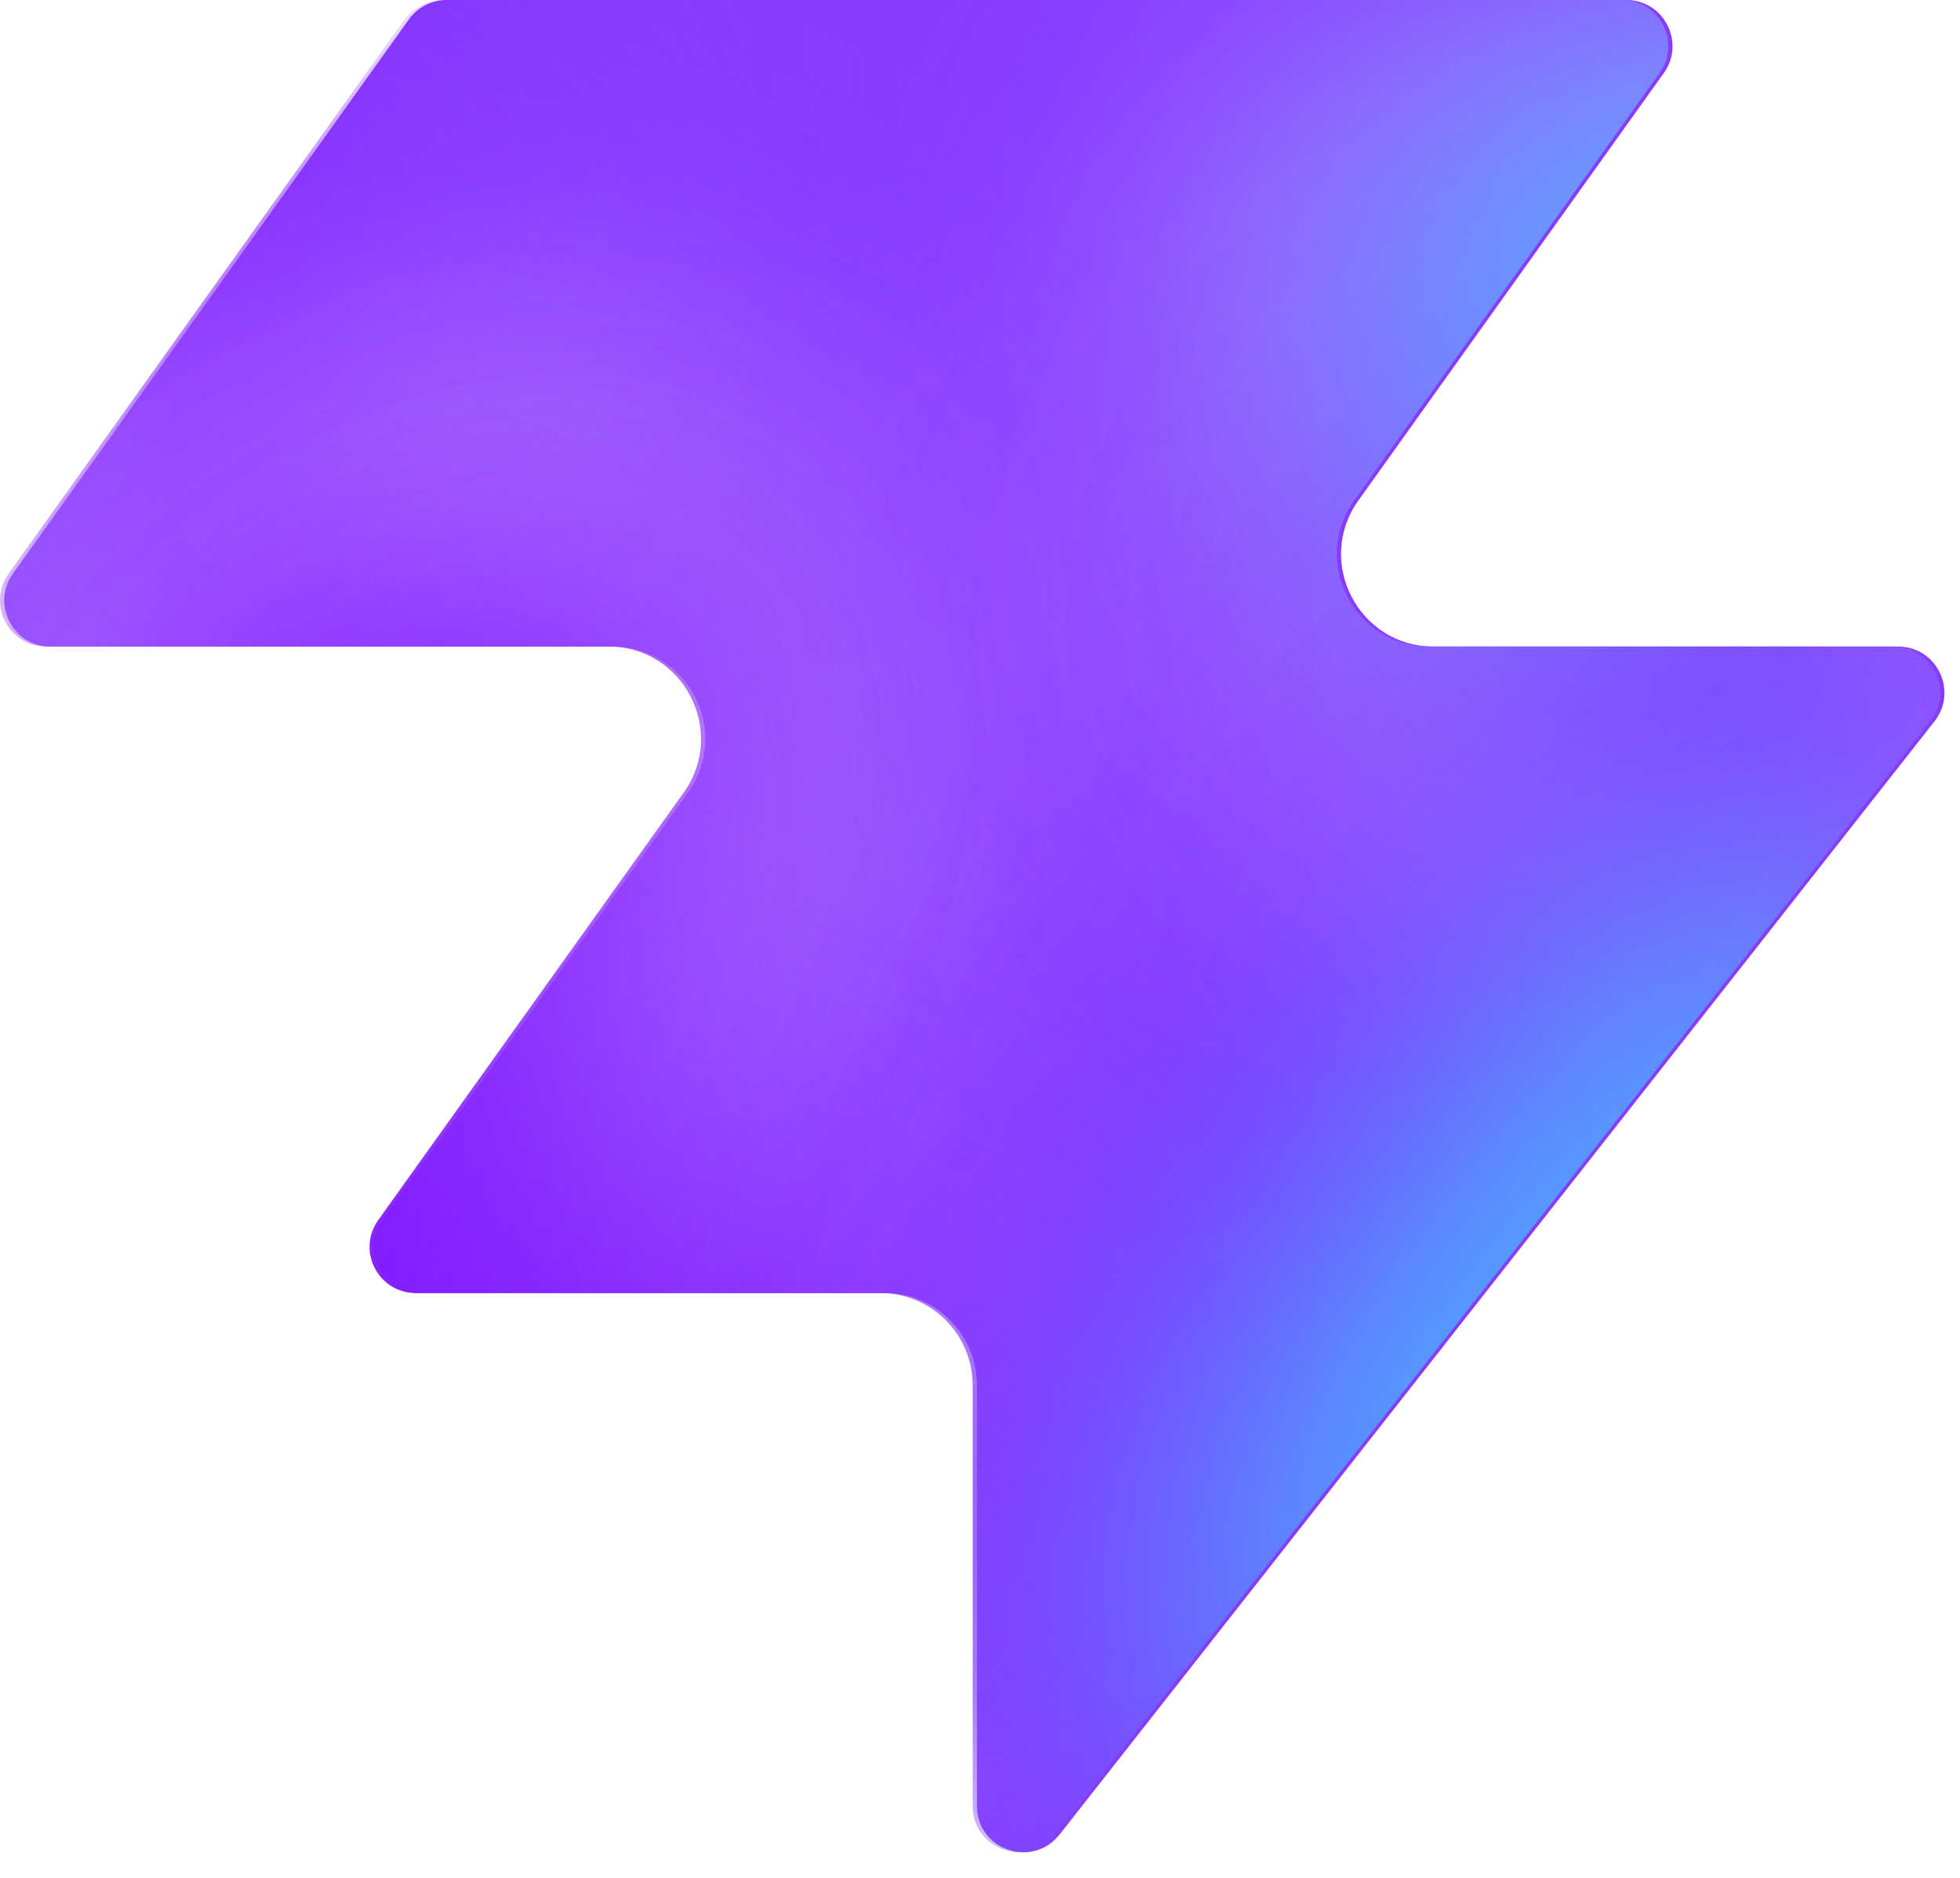
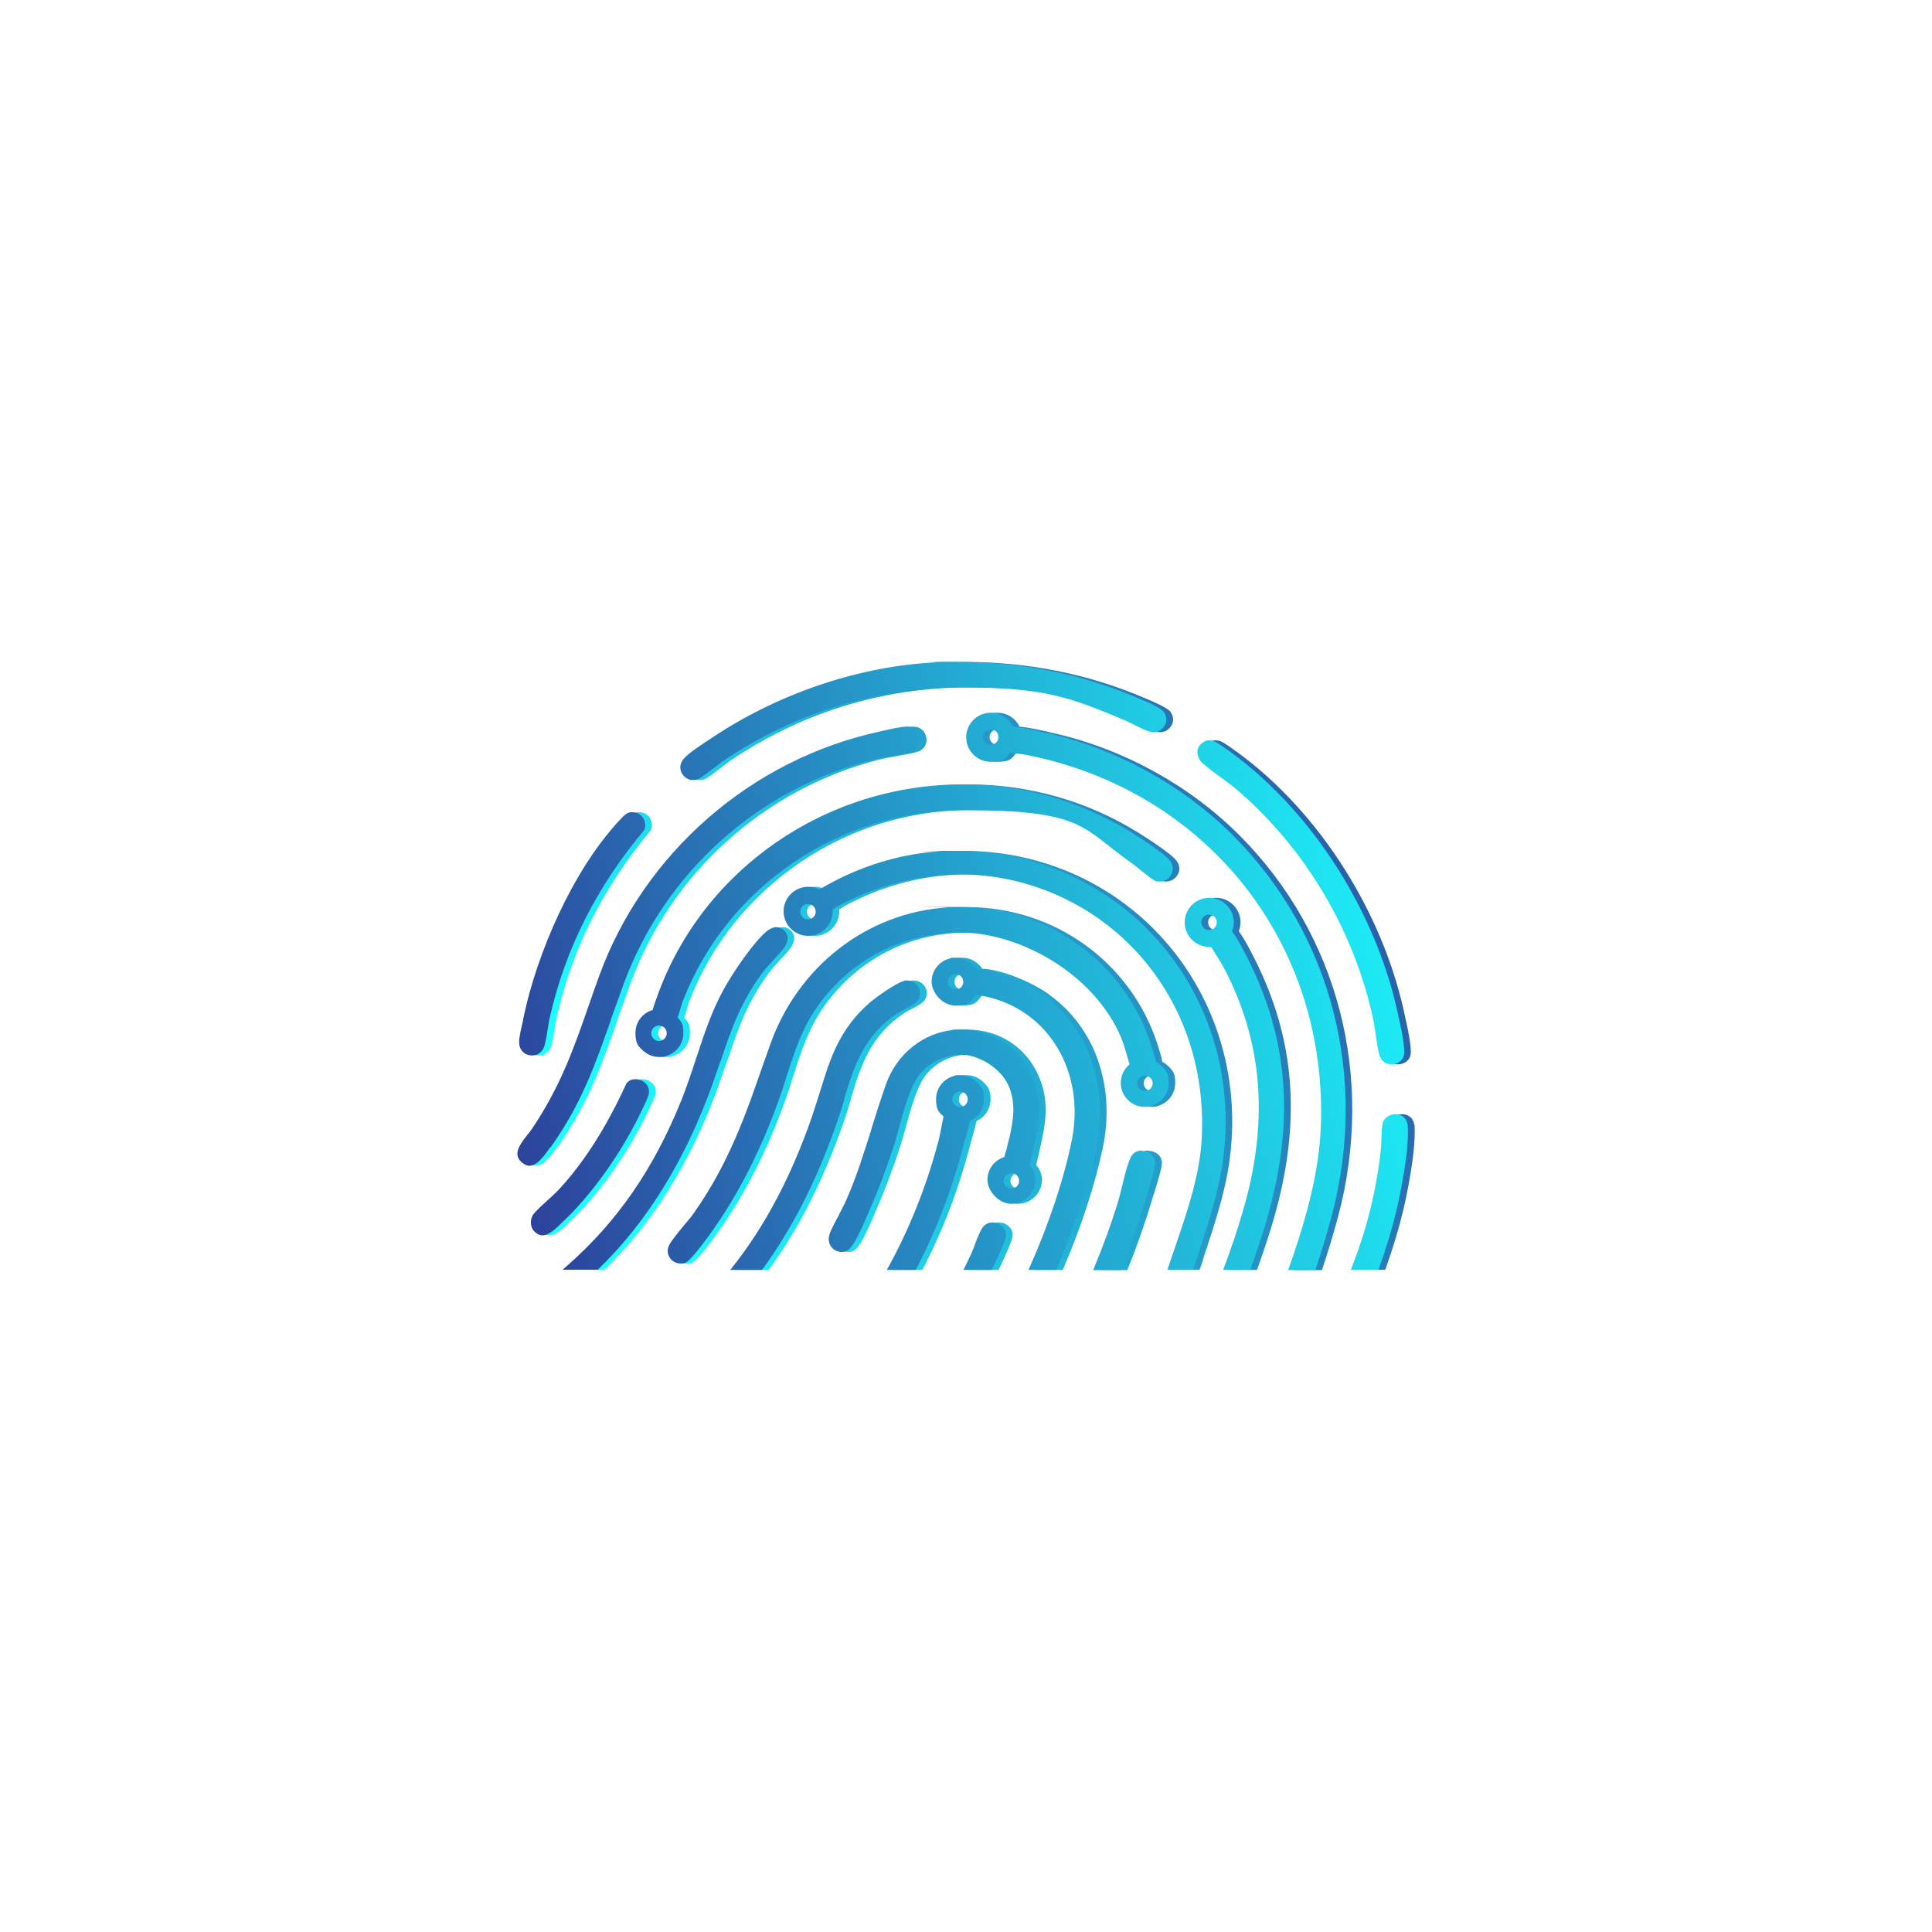
- <svg xmlns="http://www.w3.org/2000/svg" width="48" height="46" fill="none" viewBox="0 0 48 46">
-   <path fill="#863bff" d="M25.946 44.938c-.664.845-2.021.375-2.021-.698V33.937a2.26 2.26 0 0 0-2.262-2.262H10.287c-.92 0-1.456-1.04-.92-1.788l7.48-10.471c1.07-1.497 0-3.578-1.842-3.578H1.237c-.92 0-1.456-1.04-.92-1.788L10.013.474c.214-.297.556-.474.92-.474h28.894c.92 0 1.456 1.04.92 1.788l-7.48 10.471c-1.07 1.498 0 3.579 1.842 3.579h11.377c.943 0 1.473 1.088.89 1.83L25.947 44.94z" style="fill:#863bff;fill:color(display-p3 .525 .23 1);fill-opacity:1" />
-   <mask id="a" width="48" height="46" x="0" y="0" maskUnits="userSpaceOnUse" style="mask-type:alpha">
-     <path fill="#000" d="M25.842 44.938c-.664.844-2.021.375-2.021-.698V33.937a2.26 2.26 0 0 0-2.262-2.262H10.183c-.92 0-1.456-1.04-.92-1.788l7.48-10.471c1.07-1.498 0-3.579-1.842-3.579H1.133c-.92 0-1.456-1.04-.92-1.787L9.91.473c.214-.297.556-.474.92-.474h28.894c.92 0 1.456 1.04.92 1.788l-7.48 10.471c-1.07 1.498 0 3.578 1.842 3.578h11.377c.943 0 1.473 1.088.89 1.832L25.843 44.94z" style="fill:#000;fill-opacity:1" />
-   </mask>
-   <g mask="url(#a)">
-     <g filter="url(#b)">
-       <ellipse cx="5.508" cy="14.704" fill="#ede6ff" rx="5.508" ry="14.704" style="fill:#ede6ff;fill:color(display-p3 .927 .903 1);fill-opacity:1" transform="matrix(.00324 1 1 -.00324 -4.47 31.516)" />
-     </g>
-     <g filter="url(#c)">
-       <ellipse cx="10.399" cy="29.851" fill="#ede6ff" rx="10.399" ry="29.851" style="fill:#ede6ff;fill:color(display-p3 .927 .903 1);fill-opacity:1" transform="matrix(.00324 1 1 -.00324 -39.328 7.883)" />
-     </g>
-     <g filter="url(#d)">
-       <ellipse cx="5.508" cy="30.487" fill="#7e14ff" rx="5.508" ry="30.487" style="fill:#7e14ff;fill:color(display-p3 .492 .077 1);fill-opacity:1" transform="rotate(89.814 -25.913 -14.639)scale(1 -1)" />
-     </g>
-     <g filter="url(#e)">
-       <ellipse cx="5.508" cy="30.599" fill="#7e14ff" rx="5.508" ry="30.599" style="fill:#7e14ff;fill:color(display-p3 .492 .077 1);fill-opacity:1" transform="rotate(89.814 -32.644 -3.334)scale(1 -1)" />
-     </g>
-     <g filter="url(#f)">
-       <ellipse cx="5.508" cy="30.599" fill="#7e14ff" rx="5.508" ry="30.599" style="fill:#7e14ff;fill:color(display-p3 .492 .077 1);fill-opacity:1" transform="matrix(.00324 1 1 -.00324 -34.34 30.47)" />
-     </g>
-     <g filter="url(#g)">
-       <ellipse cx="14.072" cy="22.078" fill="#ede6ff" rx="14.072" ry="22.078" style="fill:#ede6ff;fill:color(display-p3 .927 .903 1);fill-opacity:1" transform="rotate(93.35 24.506 48.493)scale(-1 1)" />
-     </g>
-     <g filter="url(#h)">
-       <ellipse cx="3.47" cy="21.501" fill="#7e14ff" rx="3.47" ry="21.501" style="fill:#7e14ff;fill:color(display-p3 .492 .077 1);fill-opacity:1" transform="rotate(89.009 28.708 47.59)scale(-1 1)" />
-     </g>
-     <g filter="url(#i)">
-       <ellipse cx="3.47" cy="21.501" fill="#7e14ff" rx="3.47" ry="21.501" style="fill:#7e14ff;fill:color(display-p3 .492 .077 1);fill-opacity:1" transform="rotate(89.009 28.708 47.59)scale(-1 1)" />
-     </g>
-     <g filter="url(#j)">
-       <ellipse cx=".387" cy="8.972" fill="#7e14ff" rx="4.407" ry="29.108" style="fill:#7e14ff;fill:color(display-p3 .492 .077 1);fill-opacity:1" transform="rotate(39.51 .387 8.972)" />
-     </g>
-     <g filter="url(#k)">
-       <ellipse cx="47.523" cy="-6.092" fill="#7e14ff" rx="4.407" ry="29.108" style="fill:#7e14ff;fill:color(display-p3 .492 .077 1);fill-opacity:1" transform="rotate(37.892 47.523 -6.092)" />
-     </g>
-     <g filter="url(#l)">
-       <ellipse cx="41.412" cy="6.333" fill="#47bfff" rx="5.971" ry="9.665" style="fill:#47bfff;fill:color(display-p3 .28 .748 1);fill-opacity:1" transform="rotate(37.892 41.412 6.333)" />
-     </g>
-     <g filter="url(#m)">
-       <ellipse cx="-1.879" cy="38.332" fill="#7e14ff" rx="4.407" ry="29.108" style="fill:#7e14ff;fill:color(display-p3 .492 .077 1);fill-opacity:1" transform="rotate(37.892 -1.88 38.332)" />
-     </g>
-     <g filter="url(#n)">
-       <ellipse cx="-1.879" cy="38.332" fill="#7e14ff" rx="4.407" ry="29.108" style="fill:#7e14ff;fill:color(display-p3 .492 .077 1);fill-opacity:1" transform="rotate(37.892 -1.88 38.332)" />
-     </g>
-     <g filter="url(#o)">
-       <ellipse cx="35.651" cy="29.907" fill="#7e14ff" rx="4.407" ry="29.108" style="fill:#7e14ff;fill:color(display-p3 .492 .077 1);fill-opacity:1" transform="rotate(37.892 35.651 29.907)" />
-     </g>
-     <g filter="url(#p)">
-       <ellipse cx="38.418" cy="32.4" fill="#47bfff" rx="5.971" ry="15.297" style="fill:#47bfff;fill:color(display-p3 .28 .748 1);fill-opacity:1" transform="rotate(37.892 38.418 32.4)" />
-     </g>
+ <svg xmlns="http://www.w3.org/2000/svg" xmlns:xlink="http://www.w3.org/1999/xlink" id="Layer_1" version="1.1" viewBox="0 0 1000 1000">
+   <defs>
+     <style>
+       .st0 {
+         fill: url(#Waves);
+       }
+ 
+       .st1 {
+         fill: url(#Waves1);
+       }
+ 
+       .st2 {
+         fill: url(#Waves6);
+       }
+ 
+       .st3 {
+         fill: url(#Waves7);
+       }
+ 
+       .st4 {
+         fill: url(#Waves8);
+       }
+ 
+       .st5 {
+         fill: url(#Waves9);
+       }
+ 
+       .st6 {
+         fill: url(#Waves2);
+       }
+ 
+       .st7 {
+         fill: url(#Waves3);
+       }
+ 
+       .st8 {
+         fill: url(#Waves4);
+       }
+ 
+       .st9 {
+         fill: url(#Waves5);
+       }
+ 
+       .st10 {
+         fill: url(#Waves13);
+       }
+ 
+       .st11 {
+         fill: url(#Waves12);
+       }
+ 
+       .st12 {
+         fill: url(#Waves15);
+       }
+ 
+       .st13 {
+         fill: url(#Waves14);
+       }
+ 
+       .st14 {
+         fill: url(#Waves11);
+       }
+ 
+       .st15 {
+         fill: url(#Waves10);
+       }
+ 
+       .st16 {
+         fill: url(#Waves17);
+       }
+ 
+       .st17 {
+         fill: url(#Waves16);
+       }
+ 
+       .st18 {
+         fill: url(#Waves19);
+       }
+ 
+       .st19 {
+         fill: url(#Waves18);
+       }
+ 
+       .st20 {
+         fill: url(#Waves28);
+       }
+ 
+       .st21 {
+         fill: url(#Waves27);
+       }
+ 
+       .st22 {
+         fill: url(#Waves26);
+       }
+ 
+       .st23 {
+         fill: url(#Waves25);
+       }
+ 
+       .st24 {
+         fill: url(#Waves24);
+       }
+ 
+       .st25 {
+         fill: url(#Waves34);
+       }
+ 
+       .st26 {
+         fill: url(#Waves35);
+       }
+ 
+       .st27 {
+         fill: url(#Waves29);
+       }
+ 
+       .st28 {
+         fill: url(#Waves20);
+       }
+ 
+       .st29 {
+         fill: url(#Waves23);
+       }
+ 
+       .st30 {
+         fill: url(#Waves22);
+       }
+ 
+       .st31 {
+         fill: url(#Waves21);
+       }
+ 
+       .st32 {
+         fill: url(#Waves31);
+       }
+ 
+       .st33 {
+         fill: url(#Waves30);
+       }
+ 
+       .st34 {
+         fill: url(#Waves33);
+       }
+ 
+       .st35 {
+         fill: url(#Waves32);
+       }
+     </style>
+     <linearGradient id="Waves" x1="817.1" y1="412.9" x2="333.6" y2="634.8" gradientUnits="userSpaceOnUse">
+       <stop offset="0" stop-color="#2e3192" />
+       <stop offset="1" stop-color="#1bffff" />
+     </linearGradient>
+     <linearGradient id="Waves1" data-name="Waves" x1="809.7" y1="396.8" x2="326.2" y2="618.7" xlink:href="#Waves" />
+     <linearGradient id="Waves2" data-name="Waves" x1="774.9" y1="321" x2="291.5" y2="543" xlink:href="#Waves" />
+     <linearGradient id="Waves3" data-name="Waves" x1="767.8" y1="305.5" x2="284.3" y2="527.5" xlink:href="#Waves" />
+     <linearGradient id="Waves4" data-name="Waves" x1="814.8" y1="407.8" x2="331.3" y2="629.8" xlink:href="#Waves" />
+     <linearGradient id="Waves5" data-name="Waves" x1="746.8" y1="259.7" x2="263.3" y2="481.6" xlink:href="#Waves" />
+     <linearGradient id="Waves6" data-name="Waves" x1="842.2" y1="467.5" x2="358.7" y2="689.5" xlink:href="#Waves" />
+     <linearGradient id="Waves7" data-name="Waves" x1="827.9" y1="436.4" x2="344.5" y2="658.4" xlink:href="#Waves" />
+     <linearGradient id="Waves8" data-name="Waves" x1="858.2" y1="502.5" x2="374.8" y2="724.4" xlink:href="#Waves" />
+     <linearGradient id="Waves9" data-name="Waves" x1="813.2" y1="404.3" x2="329.7" y2="626.3" xlink:href="#Waves" />
+     <linearGradient id="Waves10" data-name="Waves" x1="852.8" y1="490.6" x2="369.3" y2="712.5" xlink:href="#Waves" />
+     <linearGradient id="Waves11" data-name="Waves" x1="754.7" y1="276.9" x2="271.2" y2="498.9" xlink:href="#Waves" />
+     <linearGradient id="Waves12" data-name="Waves" x1="877.7" y1="544.8" x2="394.2" y2="766.8" xlink:href="#Waves" />
+     <linearGradient id="Waves13" data-name="Waves" x1="799.1" y1="373.7" x2="315.7" y2="595.7" xlink:href="#Waves" />
+     <linearGradient id="Waves14" data-name="Waves" x1="826.5" y1="433.4" x2="343.1" y2="655.4" xlink:href="#Waves" />
+     <linearGradient id="Waves15" data-name="Waves" x1="833.3" y1="448.2" x2="349.9" y2="670.2" xlink:href="#Waves" />
+     <linearGradient id="Waves16" data-name="Waves" x1="820.4" y1="420.2" x2="337" y2="642.1" xlink:href="#Waves" />
+     <linearGradient id="Waves17" data-name="Waves" x1="796.3" y1="367.6" x2="312.8" y2="589.5" xlink:href="#Waves" />
+     <linearGradient id="Waves18" data-name="Waves" x1="220.5" y1="612.5" x2="767.8" y2="467.6" xlink:href="#Waves" />
+     <linearGradient id="Waves19" data-name="Waves" x1="221" y1="614.2" x2="768.3" y2="469.3" xlink:href="#Waves" />
+     <linearGradient id="Waves20" data-name="Waves" x1="199.3" y1="532.3" x2="746.6" y2="387.4" xlink:href="#Waves" />
+     <linearGradient id="Waves21" data-name="Waves" x1="200" y1="534.9" x2="747.3" y2="389.9" xlink:href="#Waves" />
+     <linearGradient id="Waves22" data-name="Waves" x1="226.9" y1="636.6" x2="774.2" y2="491.6" xlink:href="#Waves" />
+     <linearGradient id="Waves23" data-name="Waves" x1="178.7" y1="454.6" x2="726" y2="309.7" xlink:href="#Waves" />
+     <linearGradient id="Waves24" data-name="Waves" x1="235" y1="667.1" x2="782.3" y2="522.2" xlink:href="#Waves" />
+     <linearGradient id="Waves25" data-name="Waves" x1="231.2" y1="653" x2="778.5" y2="508" xlink:href="#Waves" />
+     <linearGradient id="Waves26" data-name="Waves" x1="247.9" y1="715.7" x2="795.2" y2="570.8" xlink:href="#Waves" />
+     <linearGradient id="Waves27" data-name="Waves" x1="214.2" y1="588.5" x2="761.5" y2="443.6" xlink:href="#Waves" />
+     <linearGradient id="Waves28" data-name="Waves" x1="247.7" y1="715.3" x2="795.1" y2="570.4" xlink:href="#Waves" />
+     <linearGradient id="Waves29" data-name="Waves" x1="193.9" y1="511.9" x2="741.2" y2="367" xlink:href="#Waves" />
+     <linearGradient id="Waves30" data-name="Waves" x1="254.2" y1="739.6" x2="801.5" y2="594.7" xlink:href="#Waves" />
+     <linearGradient id="Waves31" data-name="Waves" x1="222.7" y1="620.8" x2="770" y2="475.8" xlink:href="#Waves" />
+     <linearGradient id="Waves32" data-name="Waves" x1="231.1" y1="652.4" x2="778.4" y2="507.5" xlink:href="#Waves" />
+     <linearGradient id="Waves33" data-name="Waves" x1="236.5" y1="672.7" x2="783.8" y2="527.7" xlink:href="#Waves" />
+     <linearGradient id="Waves34" data-name="Waves" x1="226.2" y1="633.9" x2="773.5" y2="489" xlink:href="#Waves" />
+     <linearGradient id="Waves35" data-name="Waves" x1="218.5" y1="604.8" x2="765.8" y2="459.9" xlink:href="#Waves" />
+   </defs>
+   <g>
+     <path class="st0" d="M545.5,379.4h-.5c-3.9-1-11.8-2.8-17.3-3.3-2.1-4.4-6.5-7.2-11.5-7.2-7,0-12.7,5.7-12.7,12.7s5.7,12.7,12.7,12.7,7.5-1.8,10-4.8c1.5.3,3.1.5,4.3.6,1.5.2,2.8.4,4,.6,94,18.5,156.7,98.1,152.5,193.6-.9,20.1-6.1,42.8-16.3,71.5l-.6,1.6h14.1l.3-.8c3-9,5.8-18.3,8.1-26.9,19.2-72.2.1-146-51-197.3-25.9-25.9-60-44.7-96.1-52.9ZM516.2,385.5c-2.2,0-4-1.8-4-4s1.8-4,4-4,4,1.8,4,4-1.8,4-4,4Z" />
+     <path class="st1" d="M604.8,552c-.9-1-2-1.8-3.2-2.4-.4-2.6-1.4-5.5-2-7.5l-.3-1c-13.6-42.8-53.3-71.6-98.7-71.6s-4.6,0-6.9.2c-41.5,2.6-77.6,30.7-91.8,71.4-.9,2.7-1.9,5.3-2.8,7.9l-.2.5c-9.7,28-18.1,52.3-36.3,78.3-1.2,1.8-3.2,4.1-5.3,6.6-3.2,3.9-6.5,7.9-7.6,10.2-1.4,2.9-.4,5.2.3,6.3,1.2,1.9,3.4,3.1,5.7,3.1s1.8-.2,2.7-.5c1.9-.9,7.6-7.7,14.4-17.4,13.2-18.8,24.6-41.3,33.7-66.8,1.6-4.4,3-8.8,4.2-12.7,4-12.4,7.7-24.2,16-35.9,17.2-24.2,44.1-38,74-38s68.8,20.8,83,54.4c1.3,3,2.1,6.1,3,9.2.5,1.7.9,3.2,1.4,4.6-2.9,2.3-4.6,5.9-4.6,9.6s1.6,7.1,4.4,9.5c2.3,1.9,5,2.9,8,2.9s3.1-.3,4.6-.9c4.8-1.9,7.8-6.4,7.8-11.5s-1.3-6.3-3.5-8.6ZM596,564.7c-2.2,0-4-1.8-4-4s1.8-4,4-4,4,1.8,4,4-1.8,4-4,4Z" />
+     <path class="st6" d="M357.1,517.5c22.9-58.7,81-98.2,144.7-98.2s61.5,9.5,87.3,27.4c.9.6,2.3,1.8,3.8,3,4.7,3.8,7.8,6.2,9.1,6.5h.1c.4,0,.9.1,1.3.1,2.8,0,5.2-1.5,6.4-4,1.1-2.3.7-4.8-.9-6.9-2.9-3.6-14-10.9-20-14.6-26.2-16.2-56.4-24.8-87.3-24.8-70.6,0-134,43.7-157.7,108.8-.2.5-.4,1.1-.6,1.7-.6,1.6-1.5,4-2.1,6.3-5.3,1.5-8.9,6.3-8.9,11.9s1.6,7.1,4.4,9.5c2.3,1.9,5,2.9,8,2.9s3.1-.3,4.6-.9c4.8-1.9,7.8-6.4,7.8-11.5s-1-5.7-3-8c.5-1.4,1-3,1.4-4.4.5-1.7,1.1-3.6,1.6-5ZM344.6,538.8c-2.2,0-4-1.8-4-4s1.8-4,4-4,4,1.8,4,4-1.8,4-4,4Z" />
+     <path class="st7" d="M288.3,594l.9-1.3c15.3-21.8,22.3-41.7,30.4-64.8v-.2c2.2-6.2,4.5-12.6,6.9-19.2,21.3-57,69.2-100,128-115.2,3.2-.8,6.6-1.4,9.9-2,3.6-.6,7-1.2,10.2-2.1,4.2-1.2,5.3-4.6,4.9-7.2-.4-2.9-2.6-5.9-6.7-5.9-3.1,0-8.3,1.2-12.1,2.1l-2.2.5c-66.4,14.4-122,63-145.1,126.8-2,5.4-3.8,10.7-5.4,15.3-7.8,22.3-14.5,41.6-29.4,63.7-.6.9-1.4,1.9-2.3,3-4.3,5.4-7.2,9.9-3.2,13.8,1.5,1.4,2.9,2.1,4.3,2.1,4.2,0,8-5.6,10.9-9.7Z" />
+     <path class="st8" d="M440.4,568.6c5.1-16.6,9.9-32.3,27.4-44.1,1-.7,2.4-1.4,3.8-2.1,3.5-1.8,6.4-3.5,7.3-5.1,1.1-2.2,1.1-4.5-.1-6.5-1.2-2-3.4-3.3-5.9-3.3s-1,0-1.5.2c-3.7.8-14.2,8.1-18.1,11.5-15.5,13.7-20.1,28.4-25.4,45.6-1.4,4.4-2.8,9-4.4,13.7-10.7,30.6-24,55.8-40.6,76.9l-1.5,1.9h16.4l.4-.5c15.7-21.6,28.3-46.6,38.6-76.4,1.4-4,2.6-7.9,3.8-11.8Z" />
+     <path class="st9" d="M362.4,403.7c.7,0,1.4,0,2.1-.3,1.3-.4,4.3-2.6,9.2-6.4,1.7-1.3,3.1-2.4,4.1-3.1,36.6-24.9,79.3-38.1,123.3-38.1s56.6,5.5,83.2,16.4c1.5.6,3.5,1.6,5.5,2.6,3.4,1.7,7.2,3.6,9.2,4,.5.1,1,.2,1.5.2,2.5,0,4.7-1.4,5.9-3.6,1.2-2.2,1-4.7-.5-6.9-.7-1-2.9-2.8-13.4-7.2l-1-.4c-28.8-12.2-59.7-18.3-92-18.3s-8.1,0-12.1.3c-38.4,1.8-79.9,15.6-113.9,38l-1.8,1.2c-4.3,2.8-11.4,7.4-14.1,10.4-2,2.1-2.5,4.9-1.4,7.3,1.1,2.4,3.4,4,6.2,4Z" />
+     <path class="st2" d="M641.2,482c.6-1.5.9-3,.9-4.6,0-7-5.7-12.7-12.7-12.7s-12.7,5.7-12.7,12.7,5.7,12.7,12.7,12.7.7,0,1,0c1,1.7,2.3,3.8,3.3,5.3,1,1.6,2,3.2,2.5,4.1,21,39,24.4,80.9,10.4,128.1-2.8,9.6-6,19-9.4,28.1l-.6,1.6h14l.3-.8c2.5-6.9,4.8-13.9,7-20.9,15-48.9,13.5-90.6-4.6-131.1-2.8-6.3-8.5-17.7-12.1-22.5ZM629.3,481.4c-2.2,0-4-1.8-4-4s1.8-4,4-4,4,1.8,4,4-1.8,4-4,4Z" />
+     <path class="st3" d="M543,514.7c-8.6-6.2-24.4-12.9-34.6-13.3-.5-.8-1-1.4-1.5-1.9-2.4-2.4-5.5-3.8-8.9-3.8s-2,.1-3,.4c-5.5,1.4-9.4,6.3-9.4,12s5.6,12.4,12.4,12.4,8-2.1,10.3-5.5c.5,0,.9.1,1.4.2h.1c1.3.2,2.6.3,3.7.6,32.5,6.9,51.7,38.8,44.7,74.2-3.9,19.5-11.6,42.8-21.7,65.6l-.8,1.7h14.4l.3-.7c9.2-21.4,16.4-43.5,20.4-62.4,6.7-32-4-62.4-27.8-79.4ZM498,512.2c-2.2,0-4-1.8-4-4s1.8-4,4-4,4,1.8,4,4-1.8,4-4,4Z" />
+     <path class="st4" d="M594.5,595.5c-2.6,0-4.7,1.3-5.8,3.7-1.7,3.6-3.1,9.2-4.4,14.7-.8,3.3-1.6,6.5-2.4,9.1-3.5,11.2-7.5,22.2-11.9,32.7l-.7,1.7h14.2l.3-.7c4.8-11.9,9.1-24.2,12.8-36.7.2-.6.5-1.5.8-2.5,2.1-6.8,4.1-13.5,4-15.6-.1-4-3.6-6.2-6.9-6.2Z" />
+     <path class="st5" d="M626.2,395.3c2.8,2.5,6.1,4.9,9.5,7.4h.1c3.2,2.4,6.5,4.8,9.4,7.4,34.7,30.5,59.3,72.3,69,117.7.5,2.4.9,5.2,1.3,7.9.5,3.8,1.1,7.7,1.9,10.5.3.9,1.2,2.5,1.8,3,1.2,1.1,2.7,1.7,4.4,1.7,2.8,0,5.9-1.7,6.5-4.9.7-3.6-1.4-13.6-3.3-21.9l-.2-1c-12.2-54.4-46.7-106.6-90-136.5l-.6-.4c-2.2-1.5-4.3-3-6.5-3s-2,.3-3.1.9c-1.9,1.1-3,2.7-3.2,4.6-.2,2.3.9,4.8,2.9,6.6Z" />
+     <path class="st15" d="M517.3,632.7c-1.3,0-3.2.4-4.9,2.2-1.2,1.4-2.9,5.5-4.6,10v.2c-.8,1.8-1.4,3.6-2,4.7-.9,1.9-1.8,3.9-2.8,5.8l-.8,1.7h14.7l.3-.7c.4-.9.9-1.9,1.3-2.8l.8-1.7c2.4-5.2,4.6-10.2,4.8-12.2.2-2.3-.7-3.9-1.6-4.8-1.3-1.5-3.3-2.3-5.2-2.3Z" />
+     <path class="st14" d="M279,546.3c3.1,0,5.6-2.1,6.5-5.6.6-2.5,1.1-5.2,1.5-8.1.4-2.4.8-5,1.4-7.3,8-34.8,24.4-66.9,48.5-95.6v-.2c.1,0,.2-.2.2-.2.7-2,.4-4.1-.7-5.9-1.2-1.9-3.3-3-5.5-3s-.7,0-1.1,0c-2.1.3-3.7,2.1-5.2,3.7l-.2.2c-25.1,26.8-43,70-49.6,100.9-.1.7-.3,1.4-.5,2.2v.5c-.9,3.7-2,8.3-2.1,11.3,0,2,.5,3.8,1.8,5.1,1.2,1.3,3,2,4.9,2Z" />
+     <path class="st11" d="M732.2,583.4c0-1.7-.8-3.7-1.7-4.7-1.2-1.3-2.9-2-4.9-2s-5.4,1.3-6.3,4.3c-.6,2.1-.7,5.6-.8,8.7,0,2-.1,3.9-.3,5.4-2.2,20.8-7.3,41.2-14.9,60.5l-.6,1.6h14.3l.3-.8c3.6-10,6.9-21,9.1-30.3,1.9-8.4,6.4-29.5,5.8-42.8Z" />
+     <path class="st10" d="M334.2,577.8l.6-1.3c3-6,4.4-9.2,4.6-10.5.3-2.5-.7-4.2-1.6-5.1-1.3-1.4-3.2-2.3-5.2-2.3s-3.5.4-5.1,2.5h0c0,.1,0,.2,0,.2-10.2,22.2-21.3,39.6-33.9,53.5-2,2.2-4.4,4.4-6.7,6.5-2.6,2.3-5,4.5-7,6.8-2.1,2.4-2.2,6.7-.1,9,1.5,1.6,2.9,2.3,4.5,2.3,3.2,0,6.6-3.2,9.3-5.8l.7-.7c14.7-13.7,29.7-34.4,40-55.3Z" />
+     <path class="st13" d="M539.4,611.1c0-3-1.1-5.9-3.1-8.1.5-1.8,1-3.9,1.5-6.3l.3-1.4c3.3-14.3,5.2-25.5-.6-38.6-6.4-14.7-20.5-23.8-36.7-23.8s-2.4,0-3.8.2c-15.6,1.4-29.3,12.3-34.9,27.8-2.8,7.9-5.4,16.1-7.6,23.2v.2c-3.9,12.3-7.8,25.1-13.5,37.8-.7,1.6-1.9,3.8-3.1,6.1v.2c-2.4,4.3-5,9.2-5.4,11.4-.4,2.1,0,4.2,1.3,5.7,1.3,1.6,3.2,2.5,5.1,2.5s3.4-.4,5.1-2.6c2.7-3.2,6.2-11.4,8.6-16.9l1.1-2.6c4.1-9.4,8-19.7,11.9-31.4.9-2.7,1.9-6.2,2.9-9.9,2.9-10.6,6.2-22.7,10.8-28.3,5.4-6.6,13.3-10.4,21.7-10.4s20.9,6.6,24.9,17.2c3.3,8.7,2,16.5,0,25.7-.3,1.3-.8,3.2-1.4,5.4v.3c-.5,1.4-.9,2.9-1.3,4.4-5.2,1.6-8.7,6.3-8.7,11.8s5.6,12.4,12.4,12.4,12.4-5.6,12.4-12.4ZM527,615.2c-2.2,0-4-1.8-4-4s1.8-4,4-4,4,1.8,4,4-1.8,4-4,4Z" />
+     <path class="st12" d="M503.3,588.7l.3-1.2c.6-2.3,1.3-4.9,1.9-7.3,4.4-2,7.2-6.4,7.2-11.3s-1.3-6.3-3.5-8.6c-2.4-2.4-5.5-3.8-8.9-3.8s-2,.1-3,.4c-5.5,1.4-9.4,6.3-9.4,12s1.4,6.7,3.9,9c-.4,2-.9,4-1.2,5.8-.6,3-1.2,6.2-2,8.9-6.1,22.4-14.6,43.6-25.2,62.9l-1,1.8h15l.3-.6c10.5-20.1,18.8-42,24.7-65,.2-.9.5-1.9.8-3ZM496.3,569c0-2.2,1.8-4,4-4s4,1.8,4,4-1.8,4-4,4-4-1.8-4-4Z" />
+     <path class="st17" d="M605,489.4c-26.1-31.1-64.8-49-106.1-49s-5.7,0-8.5.2c-18.4,1-37.9,6.5-55,15.4-3.1,1.6-5.8,3.1-7.8,4.4-1.8-.9-3.8-1.4-5.9-1.4-7,0-12.7,5.7-12.7,12.7s5.7,12.7,12.7,12.7,12.7-5.7,12.7-12.7,0-.7,0-1c.2-.2.5-.3.8-.5,1.1-.7,2.2-1.4,3.4-2,19.9-10.4,40.6-15.6,61.8-15.6,33.8,0,66.7,14.2,90.1,38.8,24.5,25.8,36.9,60.6,34.9,98-1,18.9-7.5,37.7-13.7,55.9l-.2.6c-1.1,3.2-2.2,6.5-3.3,9.7l-.5,1.6h13.1s.4-.7.4-.7h0c.8-2.4,1.6-4.8,2.2-6.9.4-1.3.8-2.6,1.2-3.6,4.3-13,8.6-26.7,10.9-39.6,7.5-42.3-3.6-84.9-30.4-116.9ZM421.7,475.9c-2.2,0-4-1.8-4-4s1.8-4,4-4,4,1.8,4,4-1.8,4-4,4Z" />
+     <path class="st16" d="M376.6,548.7c5.3-15.8,9.9-29.4,21-44.6,2-2.7,4.3-5.2,6.5-7.6,1.8-1.9,3.7-3.9,5.2-6,1.9-2.5,2.8-6.4,0-8.9-1.2-1.1-2.5-1.7-4-1.7s-3.3.7-4.8,1.9c-6.9,5.6-17.9,21.7-22.8,30.8-6,11-10,23.1-13.9,35-2.4,7.3-4.9,14.8-7.8,22.1-14.4,35.6-33.2,62.7-59,85.4l-2.4,2.1h18.2s.3-.3.3-.3c24.8-23.9,44.5-55.6,58.6-94.4,1.7-4.8,3.3-9.4,4.8-13.8Z" />
  </g>
-   <defs>
-     <filter id="b" width="60.045" height="41.654" x="-19.77" y="16.149" color-interpolation-filters="sRGB" filterUnits="userSpaceOnUse">
-       <feFlood flood-opacity="0" result="BackgroundImageFix" />
-       <feBlend in="SourceGraphic" in2="BackgroundImageFix" result="shape" />
-       <feGaussianBlur result="effect1_foregroundBlur_2002_17158" stdDeviation="7.659" />
-     </filter>
-     <filter id="c" width="90.34" height="51.437" x="-54.613" y="-7.533" color-interpolation-filters="sRGB" filterUnits="userSpaceOnUse">
-       <feFlood flood-opacity="0" result="BackgroundImageFix" />
-       <feBlend in="SourceGraphic" in2="BackgroundImageFix" result="shape" />
-       <feGaussianBlur result="effect1_foregroundBlur_2002_17158" stdDeviation="7.659" />
-     </filter>
-     <filter id="d" width="79.355" height="29.4" x="-49.64" y="2.03" color-interpolation-filters="sRGB" filterUnits="userSpaceOnUse">
-       <feFlood flood-opacity="0" result="BackgroundImageFix" />
-       <feBlend in="SourceGraphic" in2="BackgroundImageFix" result="shape" />
-       <feGaussianBlur result="effect1_foregroundBlur_2002_17158" stdDeviation="4.596" />
-     </filter>
-     <filter id="e" width="79.579" height="29.4" x="-45.045" y="20.029" color-interpolation-filters="sRGB" filterUnits="userSpaceOnUse">
-       <feFlood flood-opacity="0" result="BackgroundImageFix" />
-       <feBlend in="SourceGraphic" in2="BackgroundImageFix" result="shape" />
-       <feGaussianBlur result="effect1_foregroundBlur_2002_17158" stdDeviation="4.596" />
-     </filter>
-     <filter id="f" width="79.579" height="29.4" x="-43.513" y="21.178" color-interpolation-filters="sRGB" filterUnits="userSpaceOnUse">
-       <feFlood flood-opacity="0" result="BackgroundImageFix" />
-       <feBlend in="SourceGraphic" in2="BackgroundImageFix" result="shape" />
-       <feGaussianBlur result="effect1_foregroundBlur_2002_17158" stdDeviation="4.596" />
-     </filter>
-     <filter id="g" width="74.749" height="58.852" x="15.756" y="-17.901" color-interpolation-filters="sRGB" filterUnits="userSpaceOnUse">
-       <feFlood flood-opacity="0" result="BackgroundImageFix" />
-       <feBlend in="SourceGraphic" in2="BackgroundImageFix" result="shape" />
-       <feGaussianBlur result="effect1_foregroundBlur_2002_17158" stdDeviation="7.659" />
-     </filter>
-     <filter id="h" width="61.377" height="25.362" x="23.548" y="2.284" color-interpolation-filters="sRGB" filterUnits="userSpaceOnUse">
-       <feFlood flood-opacity="0" result="BackgroundImageFix" />
-       <feBlend in="SourceGraphic" in2="BackgroundImageFix" result="shape" />
-       <feGaussianBlur result="effect1_foregroundBlur_2002_17158" stdDeviation="4.596" />
-     </filter>
-     <filter id="i" width="61.377" height="25.362" x="23.548" y="2.284" color-interpolation-filters="sRGB" filterUnits="userSpaceOnUse">
-       <feFlood flood-opacity="0" result="BackgroundImageFix" />
-       <feBlend in="SourceGraphic" in2="BackgroundImageFix" result="shape" />
-       <feGaussianBlur result="effect1_foregroundBlur_2002_17158" stdDeviation="4.596" />
-     </filter>
-     <filter id="j" width="56.045" height="63.649" x="-27.636" y="-22.853" color-interpolation-filters="sRGB" filterUnits="userSpaceOnUse">
-       <feFlood flood-opacity="0" result="BackgroundImageFix" />
-       <feBlend in="SourceGraphic" in2="BackgroundImageFix" result="shape" />
-       <feGaussianBlur result="effect1_foregroundBlur_2002_17158" stdDeviation="4.596" />
-     </filter>
-     <filter id="k" width="54.814" height="64.646" x="20.116" y="-38.415" color-interpolation-filters="sRGB" filterUnits="userSpaceOnUse">
-       <feFlood flood-opacity="0" result="BackgroundImageFix" />
-       <feBlend in="SourceGraphic" in2="BackgroundImageFix" result="shape" />
-       <feGaussianBlur result="effect1_foregroundBlur_2002_17158" stdDeviation="4.596" />
-     </filter>
-     <filter id="l" width="33.541" height="35.313" x="24.641" y="-11.323" color-interpolation-filters="sRGB" filterUnits="userSpaceOnUse">
-       <feFlood flood-opacity="0" result="BackgroundImageFix" />
-       <feBlend in="SourceGraphic" in2="BackgroundImageFix" result="shape" />
-       <feGaussianBlur result="effect1_foregroundBlur_2002_17158" stdDeviation="4.596" />
-     </filter>
-     <filter id="m" width="54.814" height="64.646" x="-29.286" y="6.009" color-interpolation-filters="sRGB" filterUnits="userSpaceOnUse">
-       <feFlood flood-opacity="0" result="BackgroundImageFix" />
-       <feBlend in="SourceGraphic" in2="BackgroundImageFix" result="shape" />
-       <feGaussianBlur result="effect1_foregroundBlur_2002_17158" stdDeviation="4.596" />
-     </filter>
-     <filter id="n" width="54.814" height="64.646" x="-29.286" y="6.009" color-interpolation-filters="sRGB" filterUnits="userSpaceOnUse">
-       <feFlood flood-opacity="0" result="BackgroundImageFix" />
-       <feBlend in="SourceGraphic" in2="BackgroundImageFix" result="shape" />
-       <feGaussianBlur result="effect1_foregroundBlur_2002_17158" stdDeviation="4.596" />
-     </filter>
-     <filter id="o" width="54.814" height="64.646" x="8.244" y="-2.416" color-interpolation-filters="sRGB" filterUnits="userSpaceOnUse">
-       <feFlood flood-opacity="0" result="BackgroundImageFix" />
-       <feBlend in="SourceGraphic" in2="BackgroundImageFix" result="shape" />
-       <feGaussianBlur result="effect1_foregroundBlur_2002_17158" stdDeviation="4.596" />
-     </filter>
-     <filter id="p" width="39.409" height="43.623" x="18.713" y="10.588" color-interpolation-filters="sRGB" filterUnits="userSpaceOnUse">
-       <feFlood flood-opacity="0" result="BackgroundImageFix" />
-       <feBlend in="SourceGraphic" in2="BackgroundImageFix" result="shape" />
-       <feGaussianBlur result="effect1_foregroundBlur_2002_17158" stdDeviation="4.596" />
-     </filter>
-   </defs>
+   <g>
+     <path class="st19" d="M542.1,379.4h-.5c-3.9-1-11.8-2.8-17.3-3.3-2.1-4.4-6.5-7.2-11.5-7.2-7,0-12.7,5.7-12.7,12.7s5.7,12.7,12.7,12.7,7.5-1.8,10-4.8c1.5.3,3.1.5,4.3.6,1.5.2,2.8.4,4,.6,94,18.5,156.7,98.1,152.5,193.6-.9,20.1-6.1,42.8-16.3,71.5l-.6,1.6h14.1l.3-.8c3-9,5.8-18.3,8.1-26.9,19.2-72.2.1-146-51-197.3-25.9-25.9-60-44.7-96.1-52.9ZM512.8,385.5c-2.2,0-4-1.8-4-4s1.8-4,4-4,4,1.8,4,4-1.8,4-4,4Z" />
+     <path class="st18" d="M601.4,552c-.9-1-2-1.8-3.2-2.4-.4-2.6-1.4-5.5-2-7.5l-.3-1c-13.6-42.8-53.3-71.6-98.7-71.6s-4.6,0-6.9.2c-41.5,2.6-77.6,30.7-91.8,71.4-.9,2.7-1.9,5.3-2.8,7.9l-.2.5c-9.7,28-18.1,52.3-36.3,78.3-1.2,1.8-3.2,4.1-5.3,6.6-3.2,3.9-6.5,7.9-7.6,10.2-1.4,2.9-.4,5.2.3,6.3,1.2,1.9,3.4,3.1,5.7,3.1s1.8-.2,2.7-.5c1.9-.9,7.6-7.7,14.4-17.4,13.2-18.8,24.6-41.3,33.7-66.8,1.6-4.4,3-8.8,4.2-12.7,4-12.4,7.7-24.2,16-35.9,17.2-24.2,44.1-38,74-38s68.8,20.8,83,54.4c1.3,3,2.1,6.1,3,9.2.5,1.7.9,3.2,1.4,4.6-2.9,2.3-4.6,5.9-4.6,9.6s1.6,7.1,4.4,9.5c2.3,1.9,5,2.9,8,2.9s3.1-.3,4.6-.9c4.8-1.9,7.8-6.4,7.8-11.5s-1.3-6.3-3.5-8.6ZM592.6,564.7c-2.2,0-4-1.8-4-4s1.8-4,4-4,4,1.8,4,4-1.8,4-4,4Z" />
+     <path class="st28" d="M353.7,517.5c22.9-58.7,81-98.2,144.7-98.2s61.5,9.5,87.3,27.4c.9.6,2.3,1.8,3.8,3,4.7,3.8,7.8,6.2,9.1,6.5h.1c.4,0,.9.1,1.3.1,2.8,0,5.2-1.5,6.4-4,1.1-2.3.7-4.8-.9-6.9-2.9-3.6-14-10.9-20-14.6-26.2-16.2-56.4-24.8-87.3-24.8-70.6,0-134,43.7-157.7,108.8-.2.5-.4,1.1-.6,1.7-.6,1.6-1.5,4-2.1,6.3-5.3,1.5-8.9,6.3-8.9,11.9s1.6,7.1,4.4,9.5c2.3,1.9,5,2.9,8,2.9s3.1-.3,4.6-.9c4.8-1.9,7.8-6.4,7.8-11.5s-1-5.7-3-8c.5-1.4,1-3,1.4-4.4.5-1.7,1.1-3.6,1.6-5ZM341.1,538.8c-2.2,0-4-1.8-4-4s1.8-4,4-4,4,1.8,4,4-1.8,4-4,4Z" />
+     <path class="st31" d="M284.9,594l.9-1.3c15.3-21.8,22.3-41.7,30.4-64.8v-.2c2.2-6.2,4.5-12.6,6.9-19.2,21.3-57,69.2-100,128-115.2,3.2-.8,6.6-1.4,9.9-2,3.6-.6,7-1.2,10.2-2.1,4.2-1.2,5.3-4.6,4.9-7.2-.4-2.9-2.6-5.9-6.7-5.9-3.1,0-8.3,1.2-12.1,2.1l-2.2.5c-66.4,14.4-122,63-145.1,126.8-2,5.4-3.8,10.7-5.4,15.3-7.8,22.3-14.5,41.6-29.4,63.7-.6.9-1.4,1.9-2.3,3-4.3,5.4-7.2,9.9-3.2,13.8,1.5,1.4,2.9,2.1,4.3,2.1,4.2,0,8-5.6,10.9-9.7Z" />
+     <path class="st30" d="M437,568.6c5.1-16.6,9.9-32.3,27.4-44.1,1-.7,2.4-1.4,3.8-2.1,3.5-1.8,6.4-3.5,7.3-5.1,1.1-2.2,1.1-4.5-.1-6.5-1.2-2-3.4-3.3-5.9-3.3s-1,0-1.5.2c-3.7.8-14.2,8.1-18.1,11.5-15.5,13.7-20.1,28.4-25.4,45.6-1.4,4.4-2.8,9-4.4,13.7-10.7,30.6-24,55.8-40.6,76.9l-1.5,1.9h16.4l.4-.5c15.7-21.6,28.3-46.6,38.6-76.4,1.4-4,2.6-7.9,3.8-11.8Z" />
+     <path class="st29" d="M358.9,403.7c.7,0,1.4,0,2.1-.3,1.3-.4,4.3-2.6,9.2-6.4,1.7-1.3,3.1-2.4,4.1-3.1,36.6-24.9,79.3-38.1,123.3-38.1s56.6,5.5,83.2,16.4c1.5.6,3.5,1.6,5.5,2.6,3.4,1.7,7.2,3.6,9.2,4,.5.1,1,.2,1.5.2,2.5,0,4.7-1.4,5.9-3.6,1.2-2.2,1-4.7-.5-6.9-.7-1-2.9-2.8-13.4-7.2l-1-.4c-28.8-12.2-59.7-18.3-92-18.3s-8.1,0-12.1.3c-38.4,1.8-79.9,15.6-113.9,38l-1.8,1.2c-4.3,2.8-11.4,7.4-14.1,10.4-2,2.1-2.5,4.9-1.4,7.3,1.1,2.4,3.4,4,6.2,4Z" />
+     <path class="st24" d="M637.7,482c.6-1.5.9-3,.9-4.6,0-7-5.7-12.7-12.7-12.7s-12.7,5.7-12.7,12.7,5.7,12.7,12.7,12.7.7,0,1,0c1,1.7,2.3,3.8,3.3,5.3,1,1.6,2,3.2,2.5,4.1,21,39,24.4,80.9,10.4,128.1-2.8,9.6-6,19-9.4,28.1l-.6,1.6h14l.3-.8c2.5-6.9,4.8-13.9,7-20.9,15-48.9,13.5-90.6-4.6-131.1-2.8-6.3-8.5-17.7-12.1-22.5ZM625.8,481.4c-2.2,0-4-1.8-4-4s1.8-4,4-4,4,1.8,4,4-1.8,4-4,4Z" />
+     <path class="st23" d="M539.6,514.7c-8.6-6.2-24.4-12.9-34.6-13.3-.5-.8-1-1.4-1.5-1.9-2.4-2.4-5.5-3.8-8.9-3.8s-2,.1-3,.4c-5.5,1.4-9.4,6.3-9.4,12s5.6,12.4,12.4,12.4,8-2.1,10.3-5.5c.5,0,.9.1,1.4.2h.1c1.3.2,2.6.3,3.7.6,32.5,6.9,51.7,38.8,44.7,74.2-3.9,19.5-11.6,42.8-21.7,65.6l-.8,1.7h14.4l.3-.7c9.2-21.4,16.4-43.5,20.4-62.4,6.7-32-4-62.4-27.8-79.4ZM494.6,512.2c-2.2,0-4-1.8-4-4s1.8-4,4-4,4,1.8,4,4-1.8,4-4,4Z" />
+     <path class="st22" d="M591,595.5c-2.6,0-4.7,1.3-5.8,3.7-1.7,3.6-3.1,9.2-4.4,14.7-.8,3.3-1.6,6.5-2.4,9.1-3.5,11.2-7.5,22.2-11.9,32.7l-.7,1.7h14.2l.3-.7c4.8-11.9,9.1-24.2,12.8-36.7.2-.6.5-1.5.8-2.5,2.1-6.8,4.1-13.5,4-15.6-.1-4-3.6-6.2-6.9-6.2Z" />
+     <path class="st21" d="M622.8,395.3c2.8,2.5,6.1,4.9,9.5,7.4h.1c3.2,2.4,6.5,4.8,9.4,7.4,34.7,30.5,59.3,72.3,69,117.7.5,2.4.9,5.2,1.3,7.9.5,3.8,1.1,7.7,1.9,10.5.3.9,1.2,2.5,1.8,3,1.2,1.1,2.7,1.7,4.4,1.7,2.8,0,5.9-1.7,6.5-4.9.7-3.6-1.4-13.6-3.3-21.9l-.2-1c-12.2-54.4-46.7-106.6-90-136.5l-.6-.4c-2.2-1.5-4.3-3-6.5-3s-2,.3-3.1.9c-1.9,1.1-3,2.7-3.2,4.6-.2,2.3.9,4.8,2.9,6.6Z" />
+     <path class="st20" d="M513.8,632.7c-1.3,0-3.2.4-4.9,2.2-1.2,1.4-2.9,5.5-4.6,10v.2c-.8,1.8-1.4,3.6-2,4.7-.9,1.9-1.8,3.9-2.8,5.8l-.8,1.7h14.7l.3-.7c.4-.9.9-1.9,1.3-2.8l.8-1.7c2.4-5.2,4.6-10.2,4.8-12.2.2-2.3-.7-3.9-1.6-4.8-1.3-1.5-3.3-2.3-5.2-2.3Z" />
+     <path class="st27" d="M275.5,546.3c3.1,0,5.6-2.1,6.5-5.6.6-2.5,1.1-5.2,1.5-8.1.4-2.4.8-5,1.4-7.3,8-34.8,24.4-66.9,48.5-95.6v-.2c.1,0,.2-.2.2-.2.7-2,.4-4.1-.7-5.9-1.2-1.9-3.3-3-5.5-3s-.7,0-1.1,0c-2.1.3-3.7,2.1-5.2,3.7l-.2.2c-25.1,26.8-43,70-49.6,100.9-.1.7-.3,1.4-.5,2.2v.5c-.9,3.7-2,8.3-2.1,11.3,0,2,.5,3.8,1.8,5.1,1.2,1.3,3,2,4.9,2Z" />
+     <path class="st33" d="M728.7,583.4c0-1.7-.8-3.7-1.7-4.7-1.2-1.3-2.9-2-4.9-2s-5.4,1.3-6.3,4.3c-.6,2.1-.7,5.6-.8,8.7,0,2-.1,3.9-.3,5.4-2.2,20.8-7.3,41.2-14.9,60.5l-.6,1.6h14.3l.3-.8c3.6-10,6.9-21,9.1-30.3,1.9-8.4,6.4-29.5,5.8-42.8Z" />
+     <path class="st32" d="M330.7,577.8l.6-1.3c3-6,4.4-9.2,4.6-10.5.3-2.5-.7-4.2-1.6-5.1-1.3-1.4-3.2-2.3-5.2-2.3s-3.5.4-5.1,2.5h0c0,.1,0,.2,0,.2-10.2,22.2-21.3,39.6-33.9,53.5-2,2.2-4.4,4.4-6.7,6.5-2.6,2.3-5,4.5-7,6.8-2.1,2.4-2.2,6.7-.1,9,1.5,1.6,2.9,2.3,4.5,2.3,3.2,0,6.6-3.2,9.3-5.8l.7-.7c14.7-13.7,29.7-34.4,40-55.3Z" />
+     <path class="st35" d="M536,611.1c0-3-1.1-5.9-3.1-8.1.5-1.8,1-3.9,1.5-6.3l.3-1.4c3.3-14.3,5.2-25.5-.6-38.6-6.4-14.7-20.5-23.8-36.7-23.8s-2.4,0-3.8.2c-15.6,1.4-29.3,12.3-34.9,27.8-2.8,7.9-5.4,16.1-7.6,23.2v.2c-3.9,12.3-7.8,25.1-13.5,37.8-.7,1.6-1.9,3.8-3.1,6.1v.2c-2.4,4.3-5,9.2-5.4,11.4-.4,2.1,0,4.2,1.3,5.7,1.3,1.6,3.2,2.5,5.1,2.5s3.4-.4,5.1-2.6c2.7-3.2,6.2-11.4,8.6-16.9l1.1-2.6c4.1-9.4,8-19.7,11.9-31.4.9-2.7,1.9-6.2,2.9-9.9,2.9-10.6,6.2-22.7,10.8-28.3,5.4-6.6,13.3-10.4,21.7-10.4s20.9,6.6,24.9,17.2c3.3,8.7,2,16.5,0,25.7-.3,1.3-.8,3.2-1.4,5.4v.3c-.5,1.4-.9,2.9-1.3,4.4-5.2,1.6-8.7,6.3-8.7,11.8s5.6,12.4,12.4,12.4,12.4-5.6,12.4-12.4ZM523.5,615.2c-2.2,0-4-1.8-4-4s1.8-4,4-4,4,1.8,4,4-1.8,4-4,4Z" />
+     <path class="st34" d="M499.9,588.7l.3-1.2c.6-2.3,1.3-4.9,1.9-7.3,4.4-2,7.2-6.4,7.2-11.3s-1.3-6.3-3.5-8.6c-2.4-2.4-5.5-3.8-8.9-3.8s-2,.1-3,.4c-5.5,1.4-9.4,6.3-9.4,12s1.4,6.7,3.9,9c-.4,2-.9,4-1.2,5.8-.6,3-1.2,6.2-2,8.9-6.1,22.4-14.6,43.6-25.2,62.9l-1,1.8h15l.3-.6c10.5-20.1,18.8-42,24.7-65,.2-.9.5-1.9.8-3ZM492.9,569c0-2.2,1.8-4,4-4s4,1.8,4,4-1.8,4-4,4-4-1.8-4-4Z" />
+     <path class="st25" d="M601.6,489.4c-26.1-31.1-64.8-49-106.1-49s-5.7,0-8.5.2c-18.4,1-37.9,6.5-55,15.4-3.1,1.6-5.8,3.1-7.8,4.4-1.8-.9-3.8-1.4-5.9-1.4-7,0-12.7,5.7-12.7,12.7s5.7,12.7,12.7,12.7,12.7-5.7,12.7-12.7,0-.7,0-1c.2-.2.5-.3.8-.5,1.1-.7,2.2-1.4,3.4-2,19.9-10.4,40.6-15.6,61.8-15.6,33.8,0,66.7,14.2,90.1,38.8,24.5,25.8,36.9,60.6,34.9,98-1,18.9-7.5,37.7-13.7,55.9l-.2.6c-1.1,3.2-2.2,6.5-3.3,9.7l-.5,1.6h13.1s.4-.7.4-.7h0c.8-2.4,1.6-4.8,2.2-6.9.4-1.3.8-2.6,1.2-3.6,4.3-13,8.6-26.7,10.9-39.6,7.5-42.3-3.6-84.9-30.4-116.9ZM418.2,475.9c-2.2,0-4-1.8-4-4s1.8-4,4-4,4,1.8,4,4-1.8,4-4,4Z" />
+     <path class="st26" d="M373.2,548.7c5.3-15.8,9.9-29.4,21-44.6,2-2.7,4.3-5.2,6.5-7.6,1.8-1.9,3.7-3.9,5.2-6,1.9-2.5,2.8-6.4,0-8.9-1.2-1.1-2.5-1.7-4-1.7s-3.3.7-4.8,1.9c-6.9,5.6-17.9,21.7-22.8,30.8-6,11-10,23.1-13.9,35-2.4,7.3-4.9,14.8-7.8,22.1-14.4,35.6-33.2,62.7-59,85.4l-2.4,2.1h18.2s.3-.3.3-.3c24.8-23.9,44.5-55.6,58.6-94.4,1.7-4.8,3.3-9.4,4.8-13.8Z" />
+   </g>
</svg>
